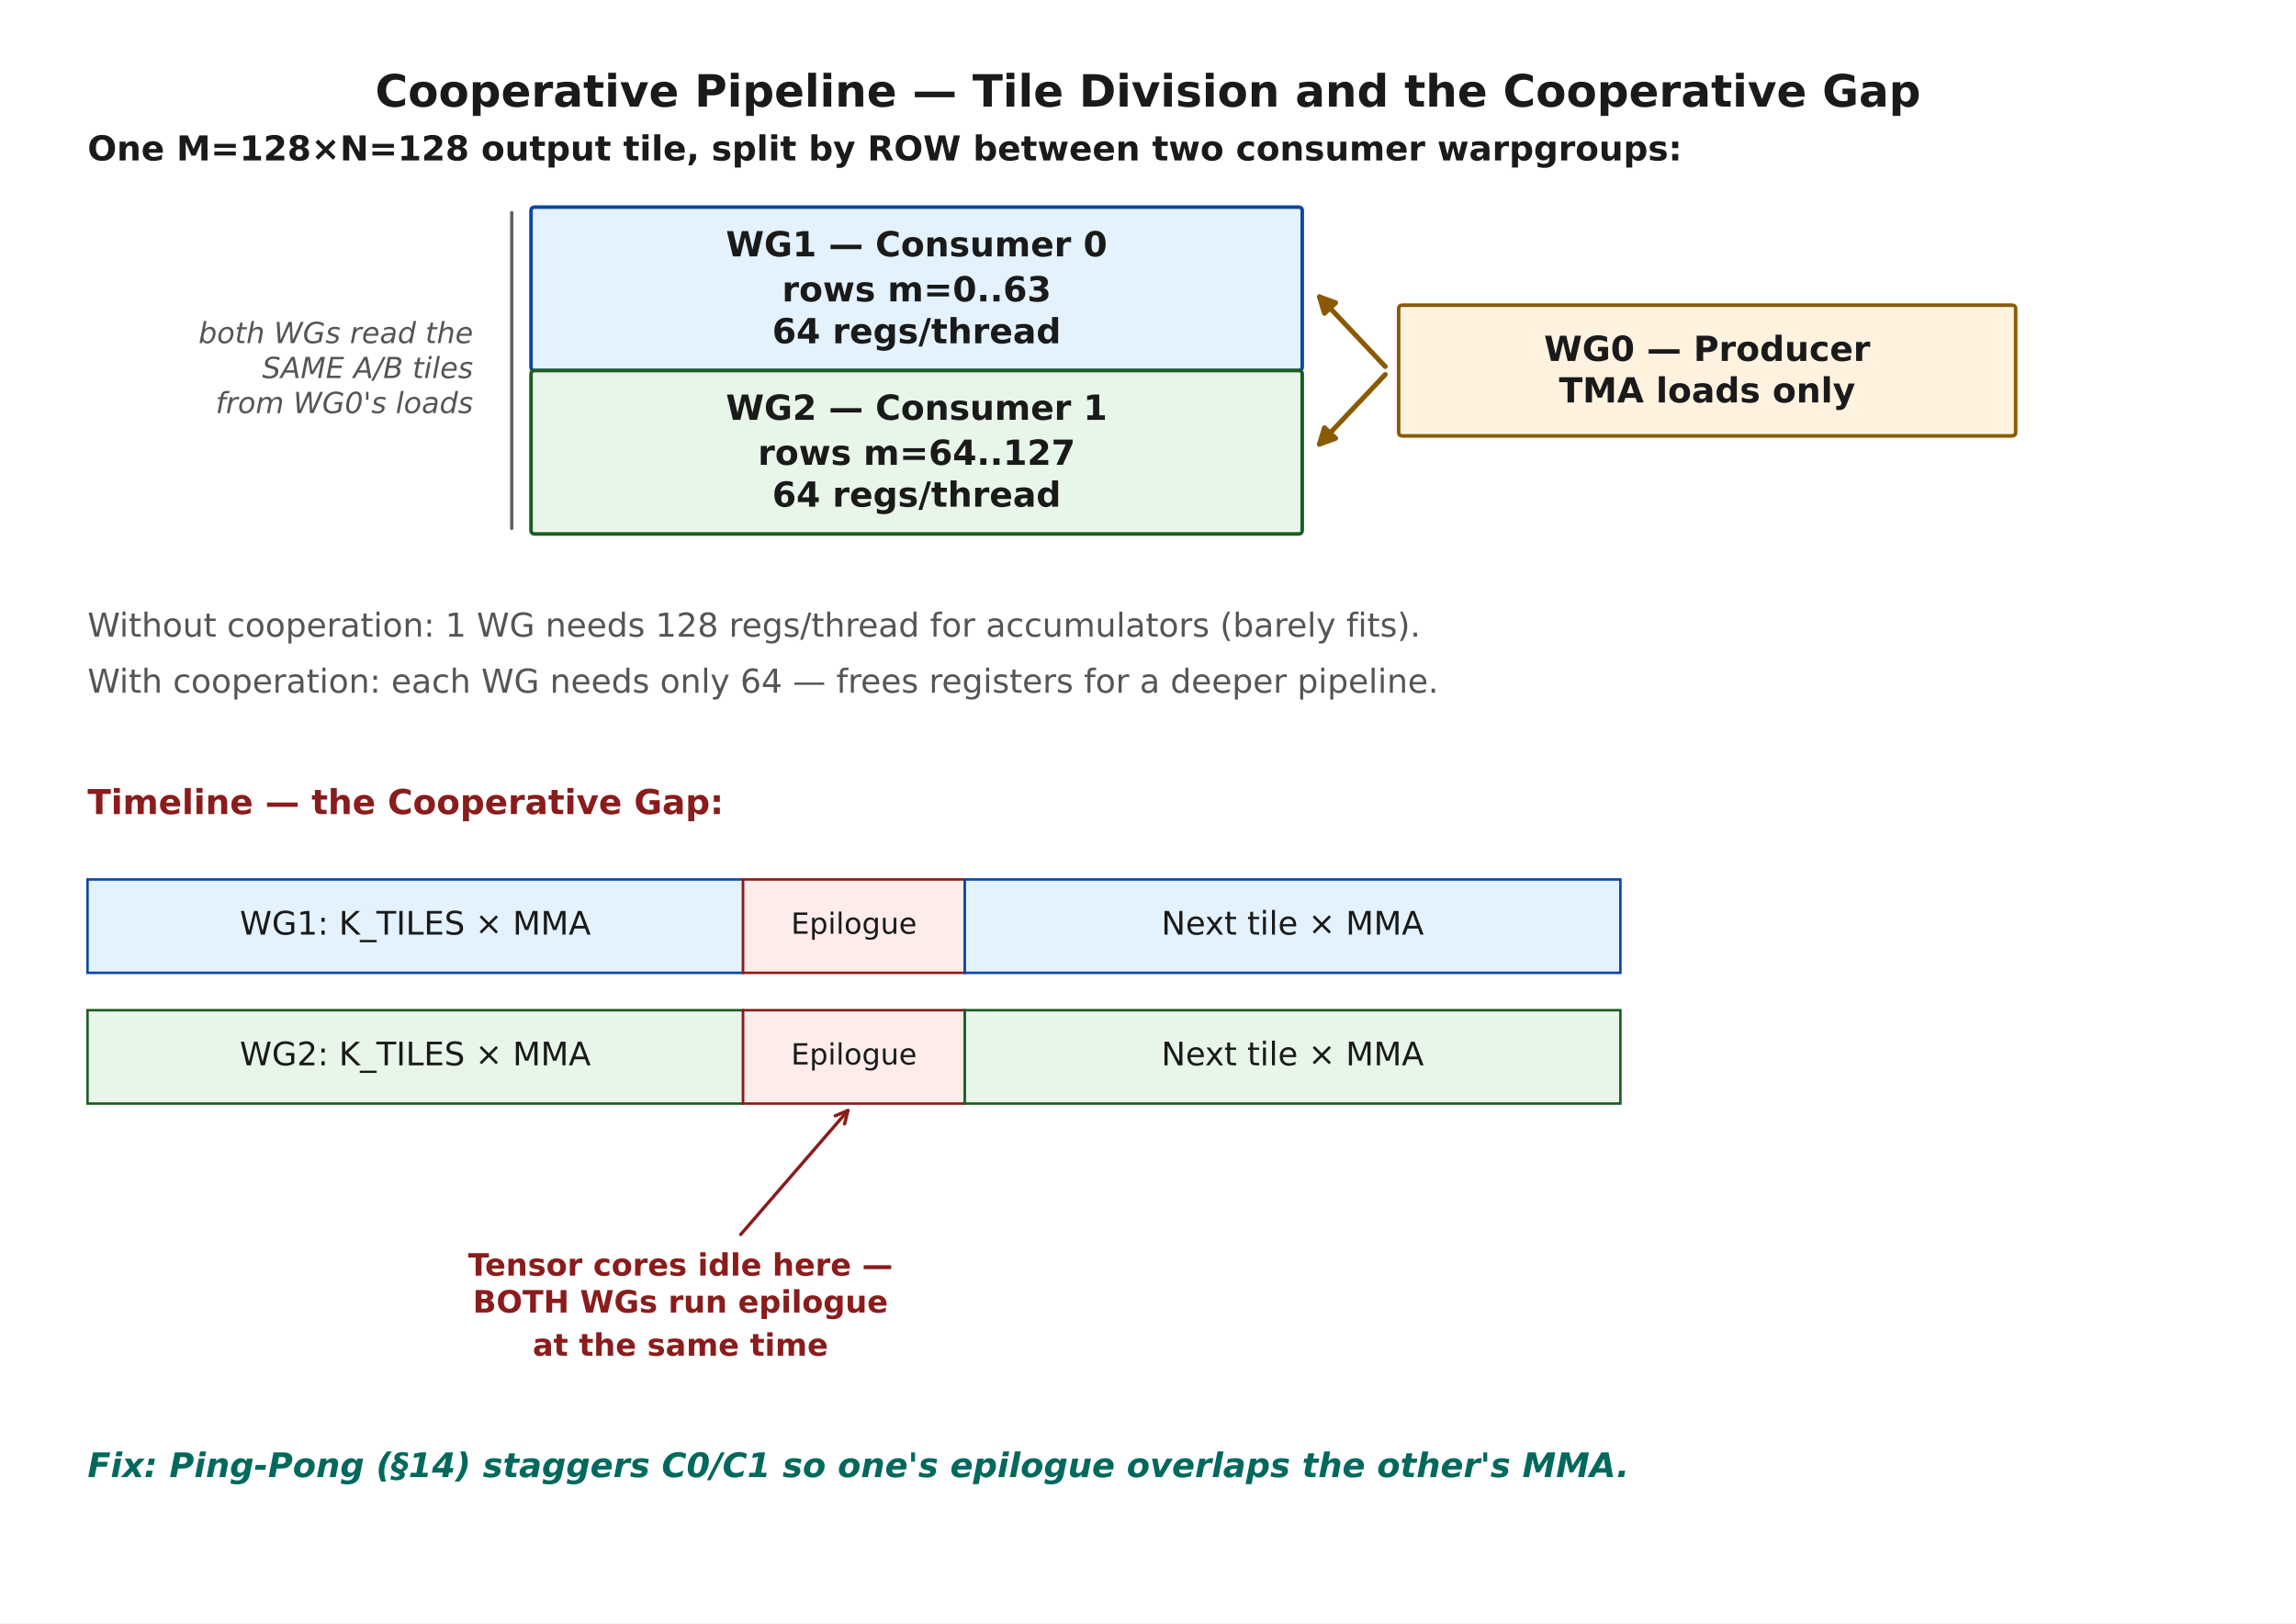
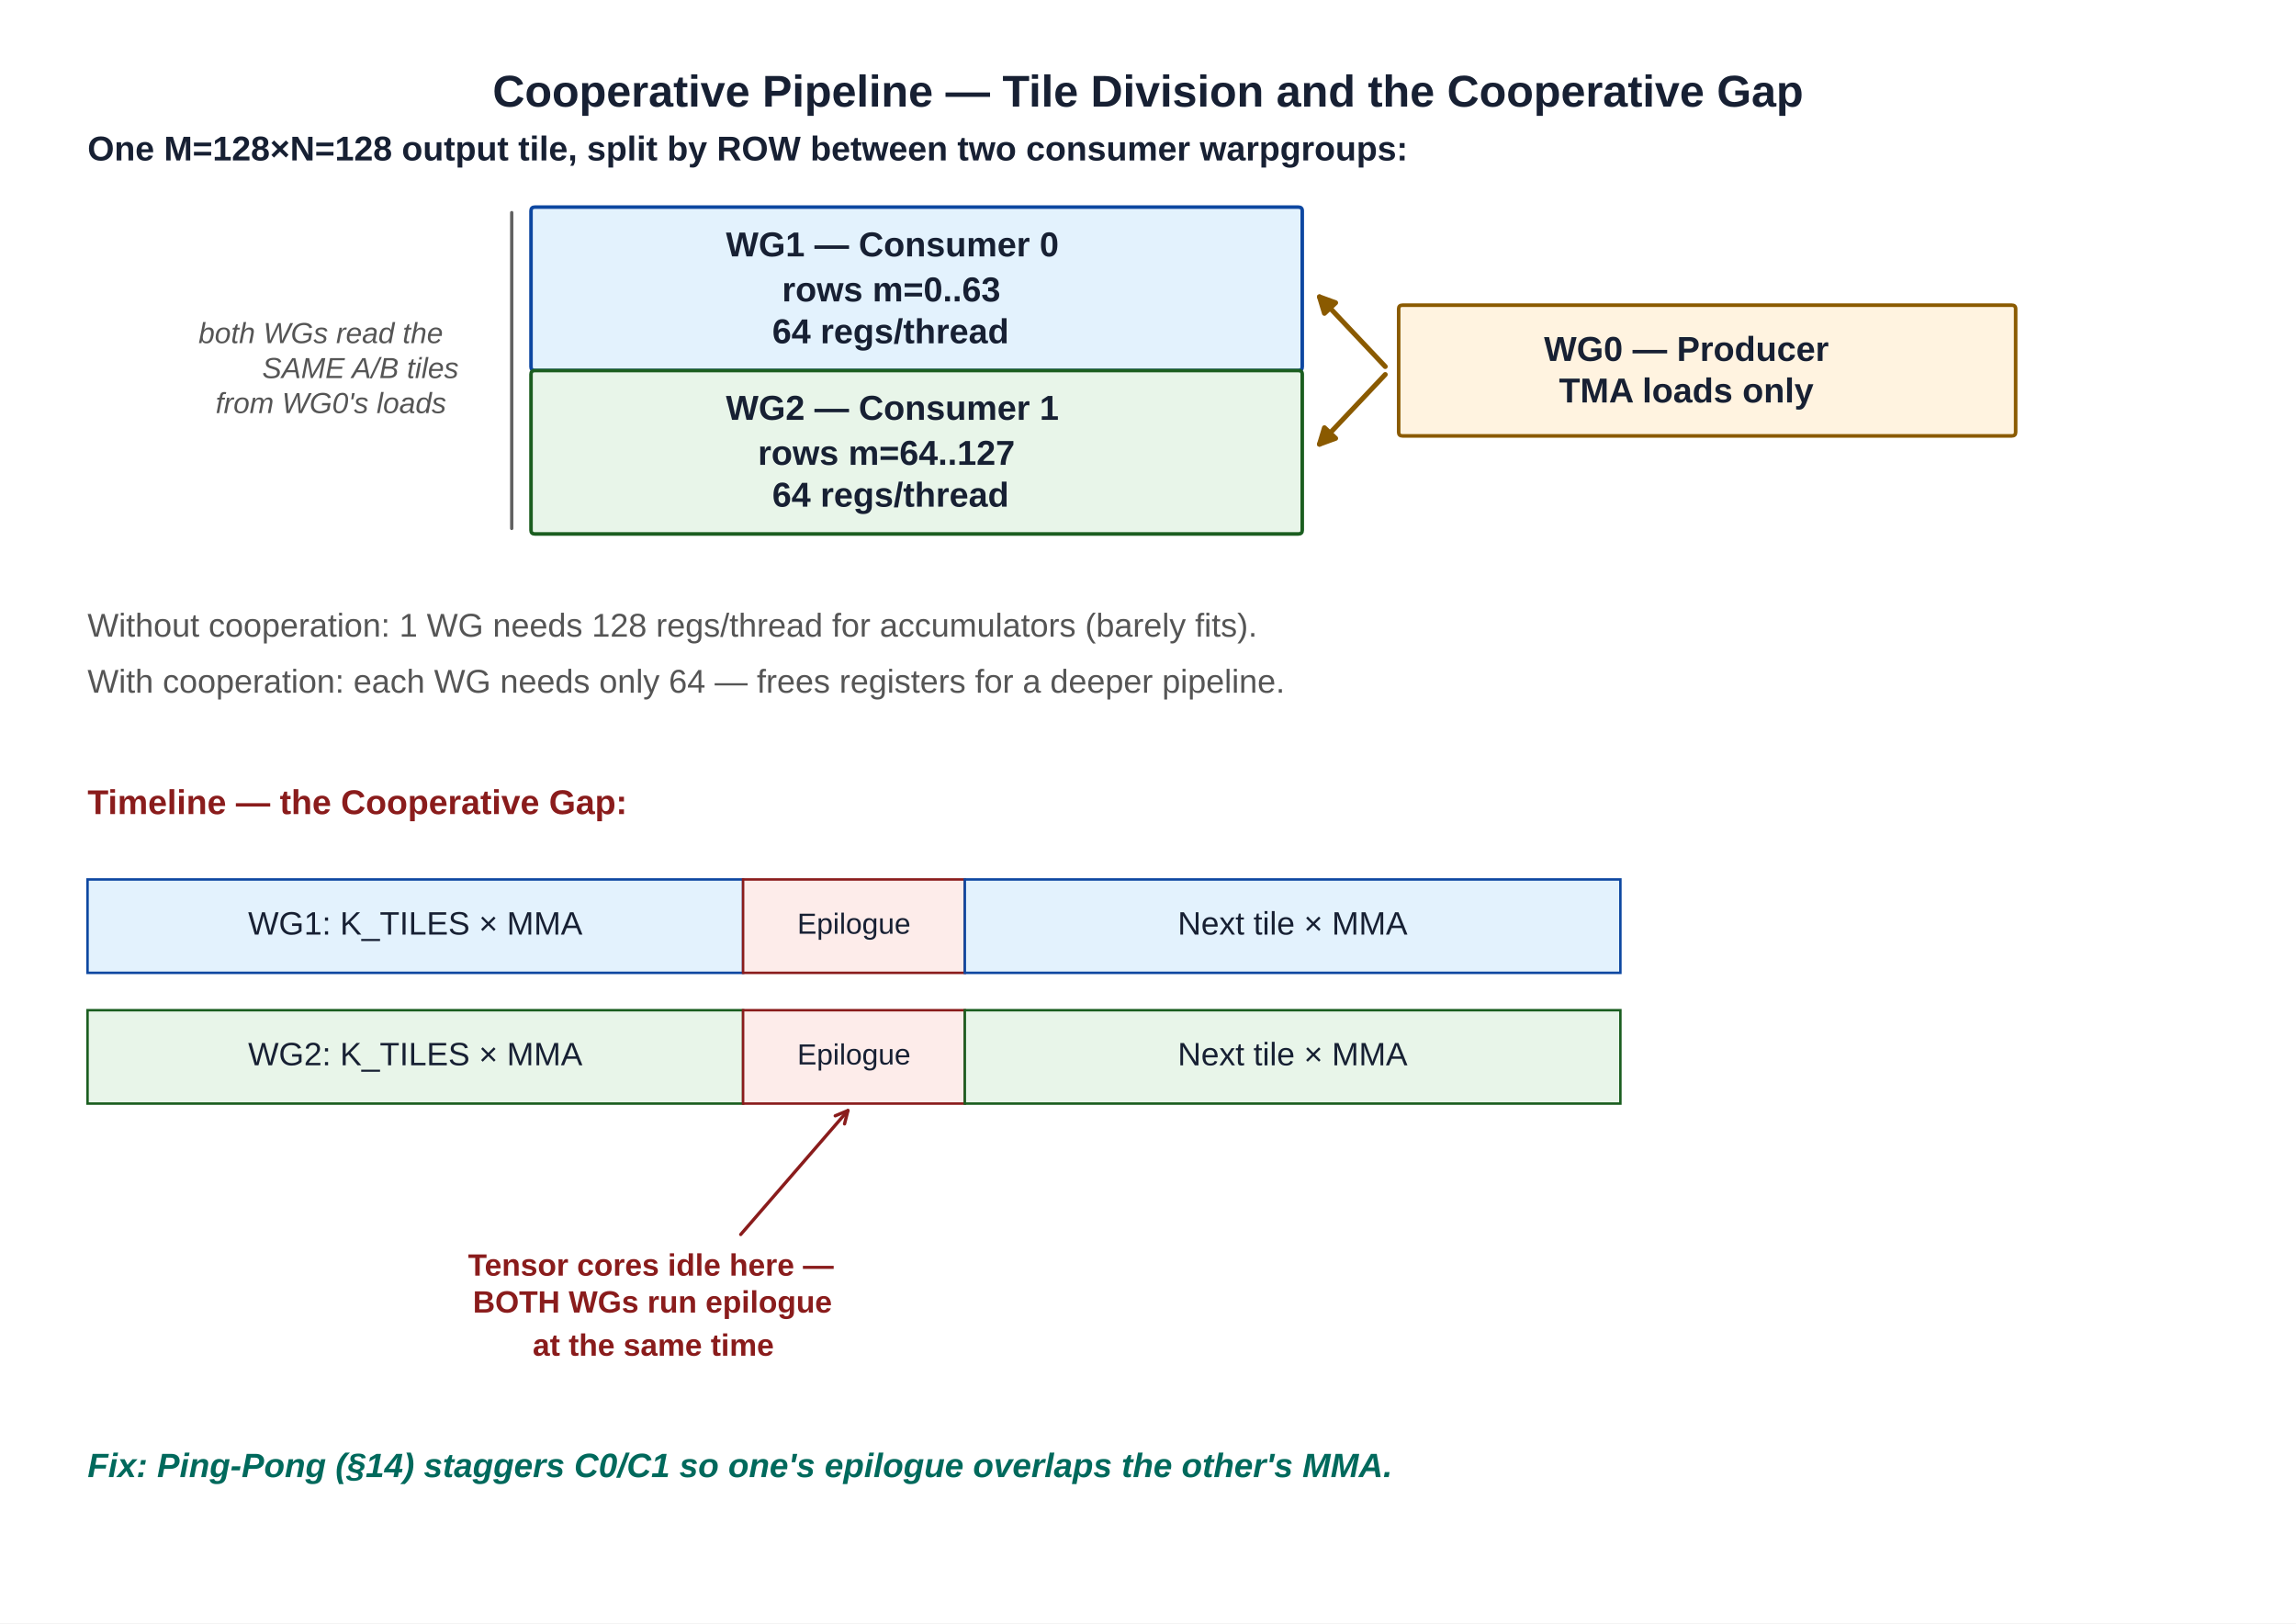
- <svg xmlns="http://www.w3.org/2000/svg" width="835.2pt" height="590.4pt" viewBox="0 0 835.2 590.4" version="1.1">
+ <svg xmlns="http://www.w3.org/2000/svg" role="img" width="835.2pt" height="590.4pt" viewBox="0 0 835.2 590.4" version="1.1">
  <defs>
    <style type="text/css">*{stroke-linejoin: round; stroke-linecap: butt}</style>
  </defs>
  <g id="figure_1">
    <g id="patch_1">
-       <path d="M 0 590.4  L 835.2 590.4  L 835.2 0  L 0 0  z " style="fill: #ffffff" />
+       <path d="M 0 590.4 L 835.2 590.4 L 835.2 0 L 0 0 z " style="fill: #ffffff" />
    </g>
    <g id="axes_1">
      <g id="patch_2">
-         <path d="M 194.561 134.765  L 472.308 134.765  Q 473.71 134.765 473.71 133.406  L 473.71 76.688  Q 473.71 75.33 472.308 75.33  L 194.561 75.33  Q 193.159 75.33 193.159 76.688  L 193.159 133.406  Q 193.159 134.765 194.561 134.765  z " clip-path="url(#p48f7c5c3cf)" style="fill: #e3f2fd; stroke: #0d47a1; stroke-width: 1.3; stroke-linejoin: miter" />
+         <path d="M 194.561 134.765 L 472.308 134.765 Q 473.71 134.765 473.71 133.406 L 473.71 76.688 Q 473.71 75.33 472.308 75.33 L 194.561 75.33 Q 193.159 75.33 193.159 76.688 L 193.159 133.406 Q 193.159 134.765 194.561 134.765 z " clip-path="url(#p48f7c5c3cf)" style="fill: #e3f2fd; stroke: #0d47a1; stroke-width: 1.3; stroke-linejoin: miter" />
      </g>
      <g id="patch_3">
-         <path d="M 194.561 194.2  L 472.308 194.2  Q 473.71 194.2 473.71 192.841  L 473.71 136.123  Q 473.71 134.765 472.308 134.765  L 194.561 134.765  Q 193.159 134.765 193.159 136.123  L 193.159 192.841  Q 193.159 194.2 194.561 194.2  z " clip-path="url(#p48f7c5c3cf)" style="fill: #e8f5e9; stroke: #1b5e20; stroke-width: 1.3; stroke-linejoin: miter" />
+         <path d="M 194.561 194.2 L 472.308 194.2 Q 473.71 194.2 473.71 192.841 L 473.71 136.123 Q 473.71 134.765 472.308 134.765 L 194.561 134.765 Q 193.159 134.765 193.159 136.123 L 193.159 192.841 Q 193.159 194.2 194.561 194.2 z " clip-path="url(#p48f7c5c3cf)" style="fill: #e8f5e9; stroke: #1b5e20; stroke-width: 1.3; stroke-linejoin: miter" />
      </g>
      <g id="patch_4">
-         <path d="M 510.182 158.539  L 731.818 158.539  Q 733.221 158.539 733.221 157.18  L 733.221 112.349  Q 733.221 110.991 731.818 110.991  L 510.182 110.991  Q 508.779 110.991 508.779 112.349  L 508.779 157.18  Q 508.779 158.539 510.182 158.539  z " clip-path="url(#p48f7c5c3cf)" style="fill: #fff3e0; stroke: #8a5a00; stroke-width: 1.3; stroke-linejoin: miter" />
+         <path d="M 510.182 158.539 L 731.818 158.539 Q 733.221 158.539 733.221 157.18 L 733.221 112.349 Q 733.221 110.991 731.818 110.991 L 510.182 110.991 Q 508.779 110.991 508.779 112.349 L 508.779 157.18 Q 508.779 158.539 510.182 158.539 z " clip-path="url(#p48f7c5c3cf)" style="fill: #fff3e0; stroke: #8a5a00; stroke-width: 1.3; stroke-linejoin: miter" />
      </g>
      <g id="patch_5">
-         <path d="M 503.899 133.31  Q 491.244 119.905 479.97 107.963  " clip-path="url(#p48f7c5c3cf)" style="fill: none; stroke: #8a5a00; stroke-width: 1.8; stroke-linecap: round" />
-         <path d="M 481.778 113.957  L 479.97 107.963  L 485.85 110.113  z " clip-path="url(#p48f7c5c3cf)" style="fill: #8a5a00; stroke: #8a5a00; stroke-width: 1.8; stroke-linecap: round" />
+         <path d="M 503.899 133.31 Q 491.244 119.905 479.97 107.963 " clip-path="url(#p48f7c5c3cf)" style="fill: none; stroke: #8a5a00; stroke-width: 1.8; stroke-linecap: round" />
+         <path d="M 481.778 113.957 L 479.97 107.963 L 485.85 110.113 z " clip-path="url(#p48f7c5c3cf)" style="fill: #8a5a00; stroke: #8a5a00; stroke-width: 1.8; stroke-linecap: round" />
      </g>
      <g id="patch_6">
-         <path d="M 503.899 136.219  Q 491.244 149.625 479.97 161.566  " clip-path="url(#p48f7c5c3cf)" style="fill: none; stroke: #8a5a00; stroke-width: 1.8; stroke-linecap: round" />
-         <path d="M 485.85 159.416  L 479.97 161.566  L 481.778 155.572  z " clip-path="url(#p48f7c5c3cf)" style="fill: #8a5a00; stroke: #8a5a00; stroke-width: 1.8; stroke-linecap: round" />
+         <path d="M 503.899 136.219 Q 491.244 149.625 479.97 161.566 " clip-path="url(#p48f7c5c3cf)" style="fill: none; stroke: #8a5a00; stroke-width: 1.8; stroke-linecap: round" />
+         <path d="M 485.85 159.416 L 479.97 161.566 L 481.778 155.572 z " clip-path="url(#p48f7c5c3cf)" style="fill: #8a5a00; stroke: #8a5a00; stroke-width: 1.8; stroke-linecap: round" />
      </g>
      <g id="patch_7">
-         <path d="M 31.841 353.826  L 270.31 353.826  L 270.31 319.863  L 31.841 319.863  z " clip-path="url(#p48f7c5c3cf)" style="fill: #e3f2fd; stroke: #0d47a1; stroke-width: 0.9; stroke-linejoin: miter" />
+         <path d="M 31.841 353.826 L 270.31 353.826 L 270.31 319.863 L 31.841 319.863 z " clip-path="url(#p48f7c5c3cf)" style="fill: #e3f2fd; stroke: #0d47a1; stroke-width: 0.9; stroke-linejoin: miter" />
      </g>
      <g id="patch_8">
-         <path d="M 270.31 353.826  L 350.969 353.826  L 350.969 319.863  L 270.31 319.863  z " clip-path="url(#p48f7c5c3cf)" style="fill: #fdecea; stroke: #8a1c1c; stroke-width: 0.9; stroke-linejoin: miter" />
+         <path d="M 270.31 353.826 L 350.969 353.826 L 350.969 319.863 L 270.31 319.863 z " clip-path="url(#p48f7c5c3cf)" style="fill: #fdecea; stroke: #8a1c1c; stroke-width: 0.9; stroke-linejoin: miter" />
      </g>
      <g id="patch_9">
-         <path d="M 350.969 353.826  L 589.438 353.826  L 589.438 319.863  L 350.969 319.863  z " clip-path="url(#p48f7c5c3cf)" style="fill: #e3f2fd; stroke: #0d47a1; stroke-width: 0.9; stroke-linejoin: miter" />
+         <path d="M 350.969 353.826 L 589.438 353.826 L 589.438 319.863 L 350.969 319.863 z " clip-path="url(#p48f7c5c3cf)" style="fill: #e3f2fd; stroke: #0d47a1; stroke-width: 0.9; stroke-linejoin: miter" />
      </g>
      <g id="patch_10">
-         <path d="M 31.841 401.374  L 270.31 401.374  L 270.31 367.411  L 31.841 367.411  z " clip-path="url(#p48f7c5c3cf)" style="fill: #e8f5e9; stroke: #1b5e20; stroke-width: 0.9; stroke-linejoin: miter" />
+         <path d="M 31.841 401.374 L 270.31 401.374 L 270.31 367.411 L 31.841 367.411 z " clip-path="url(#p48f7c5c3cf)" style="fill: #e8f5e9; stroke: #1b5e20; stroke-width: 0.9; stroke-linejoin: miter" />
      </g>
      <g id="patch_11">
-         <path d="M 270.31 401.374  L 350.969 401.374  L 350.969 367.411  L 270.31 367.411  z " clip-path="url(#p48f7c5c3cf)" style="fill: #fdecea; stroke: #8a1c1c; stroke-width: 0.9; stroke-linejoin: miter" />
+         <path d="M 270.31 401.374 L 350.969 401.374 L 350.969 367.411 L 270.31 367.411 z " clip-path="url(#p48f7c5c3cf)" style="fill: #fdecea; stroke: #8a1c1c; stroke-width: 0.9; stroke-linejoin: miter" />
      </g>
      <g id="patch_12">
-         <path d="M 350.969 401.374  L 589.438 401.374  L 589.438 367.411  L 350.969 367.411  z " clip-path="url(#p48f7c5c3cf)" style="fill: #e8f5e9; stroke: #1b5e20; stroke-width: 0.9; stroke-linejoin: miter" />
+         <path d="M 350.969 401.374 L 589.438 401.374 L 589.438 367.411 L 350.969 367.411 z " clip-path="url(#p48f7c5c3cf)" style="fill: #e8f5e9; stroke: #1b5e20; stroke-width: 0.9; stroke-linejoin: miter" />
      </g>
      <g id="text_1">
-         <text style="font-weight: 700; font-size: 16.2px; font-family: 'DejaVu Sans'; text-anchor: middle; fill: #1a1a1a" x="417.6" y="38.783" transform="rotate(-0 417.6 38.78289)">Cooperative Pipeline — Tile Division and the Cooperative Gap</text>
+         <text style="font-weight: 700; font-size: 16.2px; font-family: Arial, 'Liberation Sans', 'DejaVu Sans', sans-serif; text-anchor: middle; fill: #172033" x="417.6" y="38.783" transform="rotate(-0 417.6 38.78289)">Cooperative Pipeline — Tile Division and the Cooperative Gap</text>
      </g>
      <g id="text_2">
-         <text style="font-weight: 700; font-size: 12.5px; font-family: 'DejaVu Sans'; text-anchor: start; fill: #1a1a1a" x="31.841" y="58.348" transform="rotate(-0 31.84138 58.3481)">One M=128×N=128 output tile, split by ROW between two consumer warpgroups:</text>
+         <text style="font-weight: 700; font-size: 12.5px; font-family: Arial, 'Liberation Sans', 'DejaVu Sans', sans-serif; text-anchor: start; fill: #172033" x="31.841" y="58.348" transform="rotate(-0 31.84138 58.3481)">One M=128×N=128 output tile, split by ROW between two consumer warpgroups:</text>
      </g>
      <g id="text_3">
-         <text style="font-weight: 700; font-size: 12.6px; font-family: 'DejaVu Sans'; fill: #1a1a1a" transform="translate(264.0528 93.25333)">WG1 — Consumer 0</text>
-         <text style="font-weight: 700; font-size: 12.6px; font-family: 'DejaVu Sans'; fill: #1a1a1a" transform="translate(284.4559 109.6333)">rows m=0..63</text>
-         <text style="font-weight: 700; font-size: 12.6px; font-family: 'DejaVu Sans'; fill: #1a1a1a" transform="translate(280.8974 124.8547)">64 regs/thread</text>
+         <text style="font-weight: 700; font-size: 12.6px; font-family: Arial, 'Liberation Sans', 'DejaVu Sans', sans-serif; fill: #172033" transform="translate(264.0528 93.25333)">WG1 — Consumer 0</text>
+         <text style="font-weight: 700; font-size: 12.6px; font-family: Arial, 'Liberation Sans', 'DejaVu Sans', sans-serif; fill: #172033" transform="translate(284.4559 109.6333)">rows m=0..63</text>
+         <text style="font-weight: 700; font-size: 12.6px; font-family: Arial, 'Liberation Sans', 'DejaVu Sans', sans-serif; fill: #172033" transform="translate(280.8974 124.8547)">64 regs/thread</text>
      </g>
      <g id="text_4">
-         <text style="font-weight: 700; font-size: 12.6px; font-family: 'DejaVu Sans'; fill: #1a1a1a" transform="translate(264.0528 152.6884)">WG2 — Consumer 1</text>
-         <text style="font-weight: 700; font-size: 12.6px; font-family: 'DejaVu Sans'; fill: #1a1a1a" transform="translate(275.6891 169.0684)">rows m=64..127</text>
-         <text style="font-weight: 700; font-size: 12.6px; font-family: 'DejaVu Sans'; fill: #1a1a1a" transform="translate(280.8974 184.2898)">64 regs/thread</text>
+         <text style="font-weight: 700; font-size: 12.6px; font-family: Arial, 'Liberation Sans', 'DejaVu Sans', sans-serif; fill: #172033" transform="translate(264.0528 152.6884)">WG2 — Consumer 1</text>
+         <text style="font-weight: 700; font-size: 12.6px; font-family: Arial, 'Liberation Sans', 'DejaVu Sans', sans-serif; fill: #172033" transform="translate(275.6891 169.0684)">rows m=64..127</text>
+         <text style="font-weight: 700; font-size: 12.6px; font-family: Arial, 'Liberation Sans', 'DejaVu Sans', sans-serif; fill: #172033" transform="translate(280.8974 184.2898)">64 regs/thread</text>
      </g>
      <g id="patch_13">
-         <path d="M 186.145 77.328  Q 186.145 134.764 186.145 192.199  " style="fill: none; stroke: #616161; stroke-width: 1.2; stroke-linecap: round" />
+         <path d="M 186.145 77.328 Q 186.145 134.764 186.145 192.199 " style="fill: none; stroke: #616161; stroke-width: 1.2; stroke-linecap: round" />
      </g>
      <g id="text_5">
-         <text style="font-style: italic; font-size: 10.6px; font-family: 'DejaVu Sans'; fill: #555555" transform="translate(72.20562 124.7957)">both WGs read the</text>
-         <text style="font-style: italic; font-size: 10.6px; font-family: 'DejaVu Sans'; fill: #555555" transform="translate(95.37158 137.5186)">SAME A/B tiles</text>
-         <text style="font-style: italic; font-size: 10.6px; font-family: 'DejaVu Sans'; fill: #555555" transform="translate(78.42815 150.2415)">from WG0's loads</text>
+         <text style="font-style: italic; font-size: 10.6px; font-family: Arial, 'Liberation Sans', 'DejaVu Sans', sans-serif; fill: #555555" transform="translate(72.20562 124.7957)">both WGs read the</text>
+         <text style="font-style: italic; font-size: 10.6px; font-family: Arial, 'Liberation Sans', 'DejaVu Sans', sans-serif; fill: #555555" transform="translate(95.37158 137.5186)">SAME A/B tiles</text>
+         <text style="font-style: italic; font-size: 10.6px; font-family: Arial, 'Liberation Sans', 'DejaVu Sans', sans-serif; fill: #555555" transform="translate(78.42815 150.2415)">from WG0's loads</text>
      </g>
      <g id="text_6">
-         <text style="font-weight: 700; font-size: 12.6px; font-family: 'DejaVu Sans'; fill: #1a1a1a" transform="translate(561.6491 131.2721)">WG0 — Producer</text>
-         <text style="font-weight: 700; font-size: 12.6px; font-family: 'DejaVu Sans'; fill: #1a1a1a" transform="translate(567.0927 146.3823)">TMA loads only</text>
+         <text style="font-weight: 700; font-size: 12.6px; font-family: Arial, 'Liberation Sans', 'DejaVu Sans', sans-serif; fill: #172033" transform="translate(561.6491 131.2721)">WG0 — Producer</text>
+         <text style="font-weight: 700; font-size: 12.6px; font-family: Arial, 'Liberation Sans', 'DejaVu Sans', sans-serif; fill: #172033" transform="translate(567.0927 146.3823)">TMA loads only</text>
      </g>
      <g id="text_7">
-         <text style="font-size: 12px; font-family: 'DejaVu Sans'; text-anchor: start; fill: #555555" x="31.841" y="231.559" transform="rotate(-0 31.84138 231.559)">Without cooperation: 1 WG needs 128 regs/thread for accumulators (barely fits).</text>
+         <text style="font-size: 12px; font-family: Arial, 'Liberation Sans', 'DejaVu Sans', sans-serif; text-anchor: start; fill: #555555" x="31.841" y="231.559" transform="rotate(-0 31.84138 231.559)">Without cooperation: 1 WG needs 128 regs/thread for accumulators (barely fits).</text>
      </g>
      <g id="text_8">
-         <text style="font-size: 12px; font-family: 'DejaVu Sans'; text-anchor: start; fill: #555555" x="31.841" y="251.937" transform="rotate(-0 31.84138 251.9368)">With cooperation: each WG needs only 64 — frees registers for a deeper pipeline.</text>
+         <text style="font-size: 12px; font-family: Arial, 'Liberation Sans', 'DejaVu Sans', sans-serif; text-anchor: start; fill: #555555" x="31.841" y="251.937" transform="rotate(-0 31.84138 251.9368)">With cooperation: each WG needs only 64 — frees registers for a deeper pipeline.</text>
      </g>
      <g id="text_9">
-         <text style="font-weight: 700; font-size: 12.5px; font-family: 'DejaVu Sans'; text-anchor: start; fill: #8a1c1c" x="31.841" y="296.089" transform="rotate(-0 31.84138 296.0886)">Timeline — the Cooperative Gap:</text>
+         <text style="font-weight: 700; font-size: 12.5px; font-family: Arial, 'Liberation Sans', 'DejaVu Sans', sans-serif; text-anchor: start; fill: #8a1c1c" x="31.841" y="296.089" transform="rotate(-0 31.84138 296.0886)">Timeline — the Cooperative Gap:</text>
      </g>
      <g id="text_10">
-         <text style="font-size: 11.8px; font-family: 'DejaVu Sans'; text-anchor: middle; fill: #1a1a1a" x="151.076" y="339.909" transform="rotate(-0 151.0759 339.9093)">WG1: K_TILES × MMA</text>
+         <text style="font-size: 11.8px; font-family: Arial, 'Liberation Sans', 'DejaVu Sans', sans-serif; text-anchor: middle; fill: #172033" x="151.076" y="339.909" transform="rotate(-0 151.0759 339.9093)">WG1: K_TILES × MMA</text>
      </g>
      <g id="text_11">
-         <text style="font-size: 10.6px; font-family: 'DejaVu Sans'; text-anchor: middle; fill: #1a1a1a" x="310.64" y="339.598" transform="rotate(-0 310.6397 339.598)">Epilogue</text>
+         <text style="font-size: 10.6px; font-family: Arial, 'Liberation Sans', 'DejaVu Sans', sans-serif; text-anchor: middle; fill: #172033" x="310.64" y="339.598" transform="rotate(-0 310.6397 339.598)">Epilogue</text>
      </g>
      <g id="text_12">
-         <text style="font-size: 11.8px; font-family: 'DejaVu Sans'; text-anchor: middle; fill: #1a1a1a" x="470.203" y="339.91" transform="rotate(-0 470.2034 339.9098)">Next tile × MMA</text>
+         <text style="font-size: 11.8px; font-family: Arial, 'Liberation Sans', 'DejaVu Sans', sans-serif; text-anchor: middle; fill: #172033" x="470.203" y="339.91" transform="rotate(-0 470.2034 339.9098)">Next tile × MMA</text>
      </g>
      <g id="text_13">
-         <text style="font-size: 11.8px; font-family: 'DejaVu Sans'; text-anchor: middle; fill: #1a1a1a" x="151.076" y="387.457" transform="rotate(-0 151.0759 387.4574)">WG2: K_TILES × MMA</text>
+         <text style="font-size: 11.8px; font-family: Arial, 'Liberation Sans', 'DejaVu Sans', sans-serif; text-anchor: middle; fill: #172033" x="151.076" y="387.457" transform="rotate(-0 151.0759 387.4574)">WG2: K_TILES × MMA</text>
      </g>
      <g id="text_14">
-         <text style="font-size: 10.6px; font-family: 'DejaVu Sans'; text-anchor: middle; fill: #1a1a1a" x="310.64" y="387.146" transform="rotate(-0 310.6397 387.1461)">Epilogue</text>
+         <text style="font-size: 10.6px; font-family: Arial, 'Liberation Sans', 'DejaVu Sans', sans-serif; text-anchor: middle; fill: #172033" x="310.64" y="387.146" transform="rotate(-0 310.6397 387.1461)">Epilogue</text>
      </g>
      <g id="text_15">
-         <text style="font-size: 11.8px; font-family: 'DejaVu Sans'; text-anchor: middle; fill: #1a1a1a" x="470.203" y="387.458" transform="rotate(-0 470.2034 387.4579)">Next tile × MMA</text>
+         <text style="font-size: 11.8px; font-family: Arial, 'Liberation Sans', 'DejaVu Sans', sans-serif; text-anchor: middle; fill: #172033" x="470.203" y="387.458" transform="rotate(-0 470.2034 387.4579)">Next tile × MMA</text>
      </g>
      <g id="patch_14">
-         <path d="M 269.451 448.983  Q 289.391 425.935 308.452 403.902  " style="fill: none; stroke: #8a1c1c; stroke-width: 1.2; stroke-linecap: round" />
-         <path d="M 303.827 405.825  L 308.452 403.902  L 307.215 408.756  " style="fill: none; stroke: #8a1c1c; stroke-width: 1.2; stroke-linecap: round" />
+         <path d="M 269.451 448.983 Q 289.391 425.935 308.452 403.902 " style="fill: none; stroke: #8a1c1c; stroke-width: 1.2; stroke-linecap: round" />
+         <path d="M 303.827 405.825 L 308.452 403.902 L 307.215 408.756 " style="fill: none; stroke: #8a1c1c; stroke-width: 1.2; stroke-linecap: round" />
      </g>
      <g id="text_16">
-         <text style="font-weight: 700; font-size: 11.2px; font-family: 'DejaVu Sans'; fill: #8a1c1c" transform="translate(170.2635 463.9536)">Tensor cores idle here —</text>
-         <text style="font-weight: 700; font-size: 11.2px; font-family: 'DejaVu Sans'; fill: #8a1c1c" transform="translate(172.0039 477.3848)">BOTH WGs run epilogue</text>
-         <text style="font-weight: 700; font-size: 11.2px; font-family: 'DejaVu Sans'; fill: #8a1c1c" transform="translate(193.7739 493.0736)">at the same time</text>
+         <text style="font-weight: 700; font-size: 11.2px; font-family: Arial, 'Liberation Sans', 'DejaVu Sans', sans-serif; fill: #8a1c1c" transform="translate(170.2635 463.9536)">Tensor cores idle here —</text>
+         <text style="font-weight: 700; font-size: 11.2px; font-family: Arial, 'Liberation Sans', 'DejaVu Sans', sans-serif; fill: #8a1c1c" transform="translate(172.0039 477.3848)">BOTH WGs run epilogue</text>
+         <text style="font-weight: 700; font-size: 11.2px; font-family: Arial, 'Liberation Sans', 'DejaVu Sans', sans-serif; fill: #8a1c1c" transform="translate(193.7739 493.0736)">at the same time</text>
      </g>
      <g id="text_17">
-         <text style="font-style: italic; font-weight: 700; font-size: 12.3px; font-family: 'DejaVu Sans'; text-anchor: start; fill: #00695c" x="31.841" y="537.225" transform="rotate(-0 31.84138 537.2254)">Fix: Ping-Pong (§14) staggers C0/C1 so one's epilogue overlaps the other's MMA.</text>
+         <text style="font-style: italic; font-weight: 700; font-size: 12.3px; font-family: Arial, 'Liberation Sans', 'DejaVu Sans', sans-serif; text-anchor: start; fill: #00695c" x="31.841" y="537.225" transform="rotate(-0 31.84138 537.2254)">Fix: Ping-Pong (§14) staggers C0/C1 so one's epilogue overlaps the other's MMA.</text>
      </g>
    </g>
  </g>
  <defs>
    <clipPath id="p48f7c5c3cf">
      <rect x="10.8" y="10.8" width="813.6" height="556.992" />
    </clipPath>
  </defs>
</svg>
